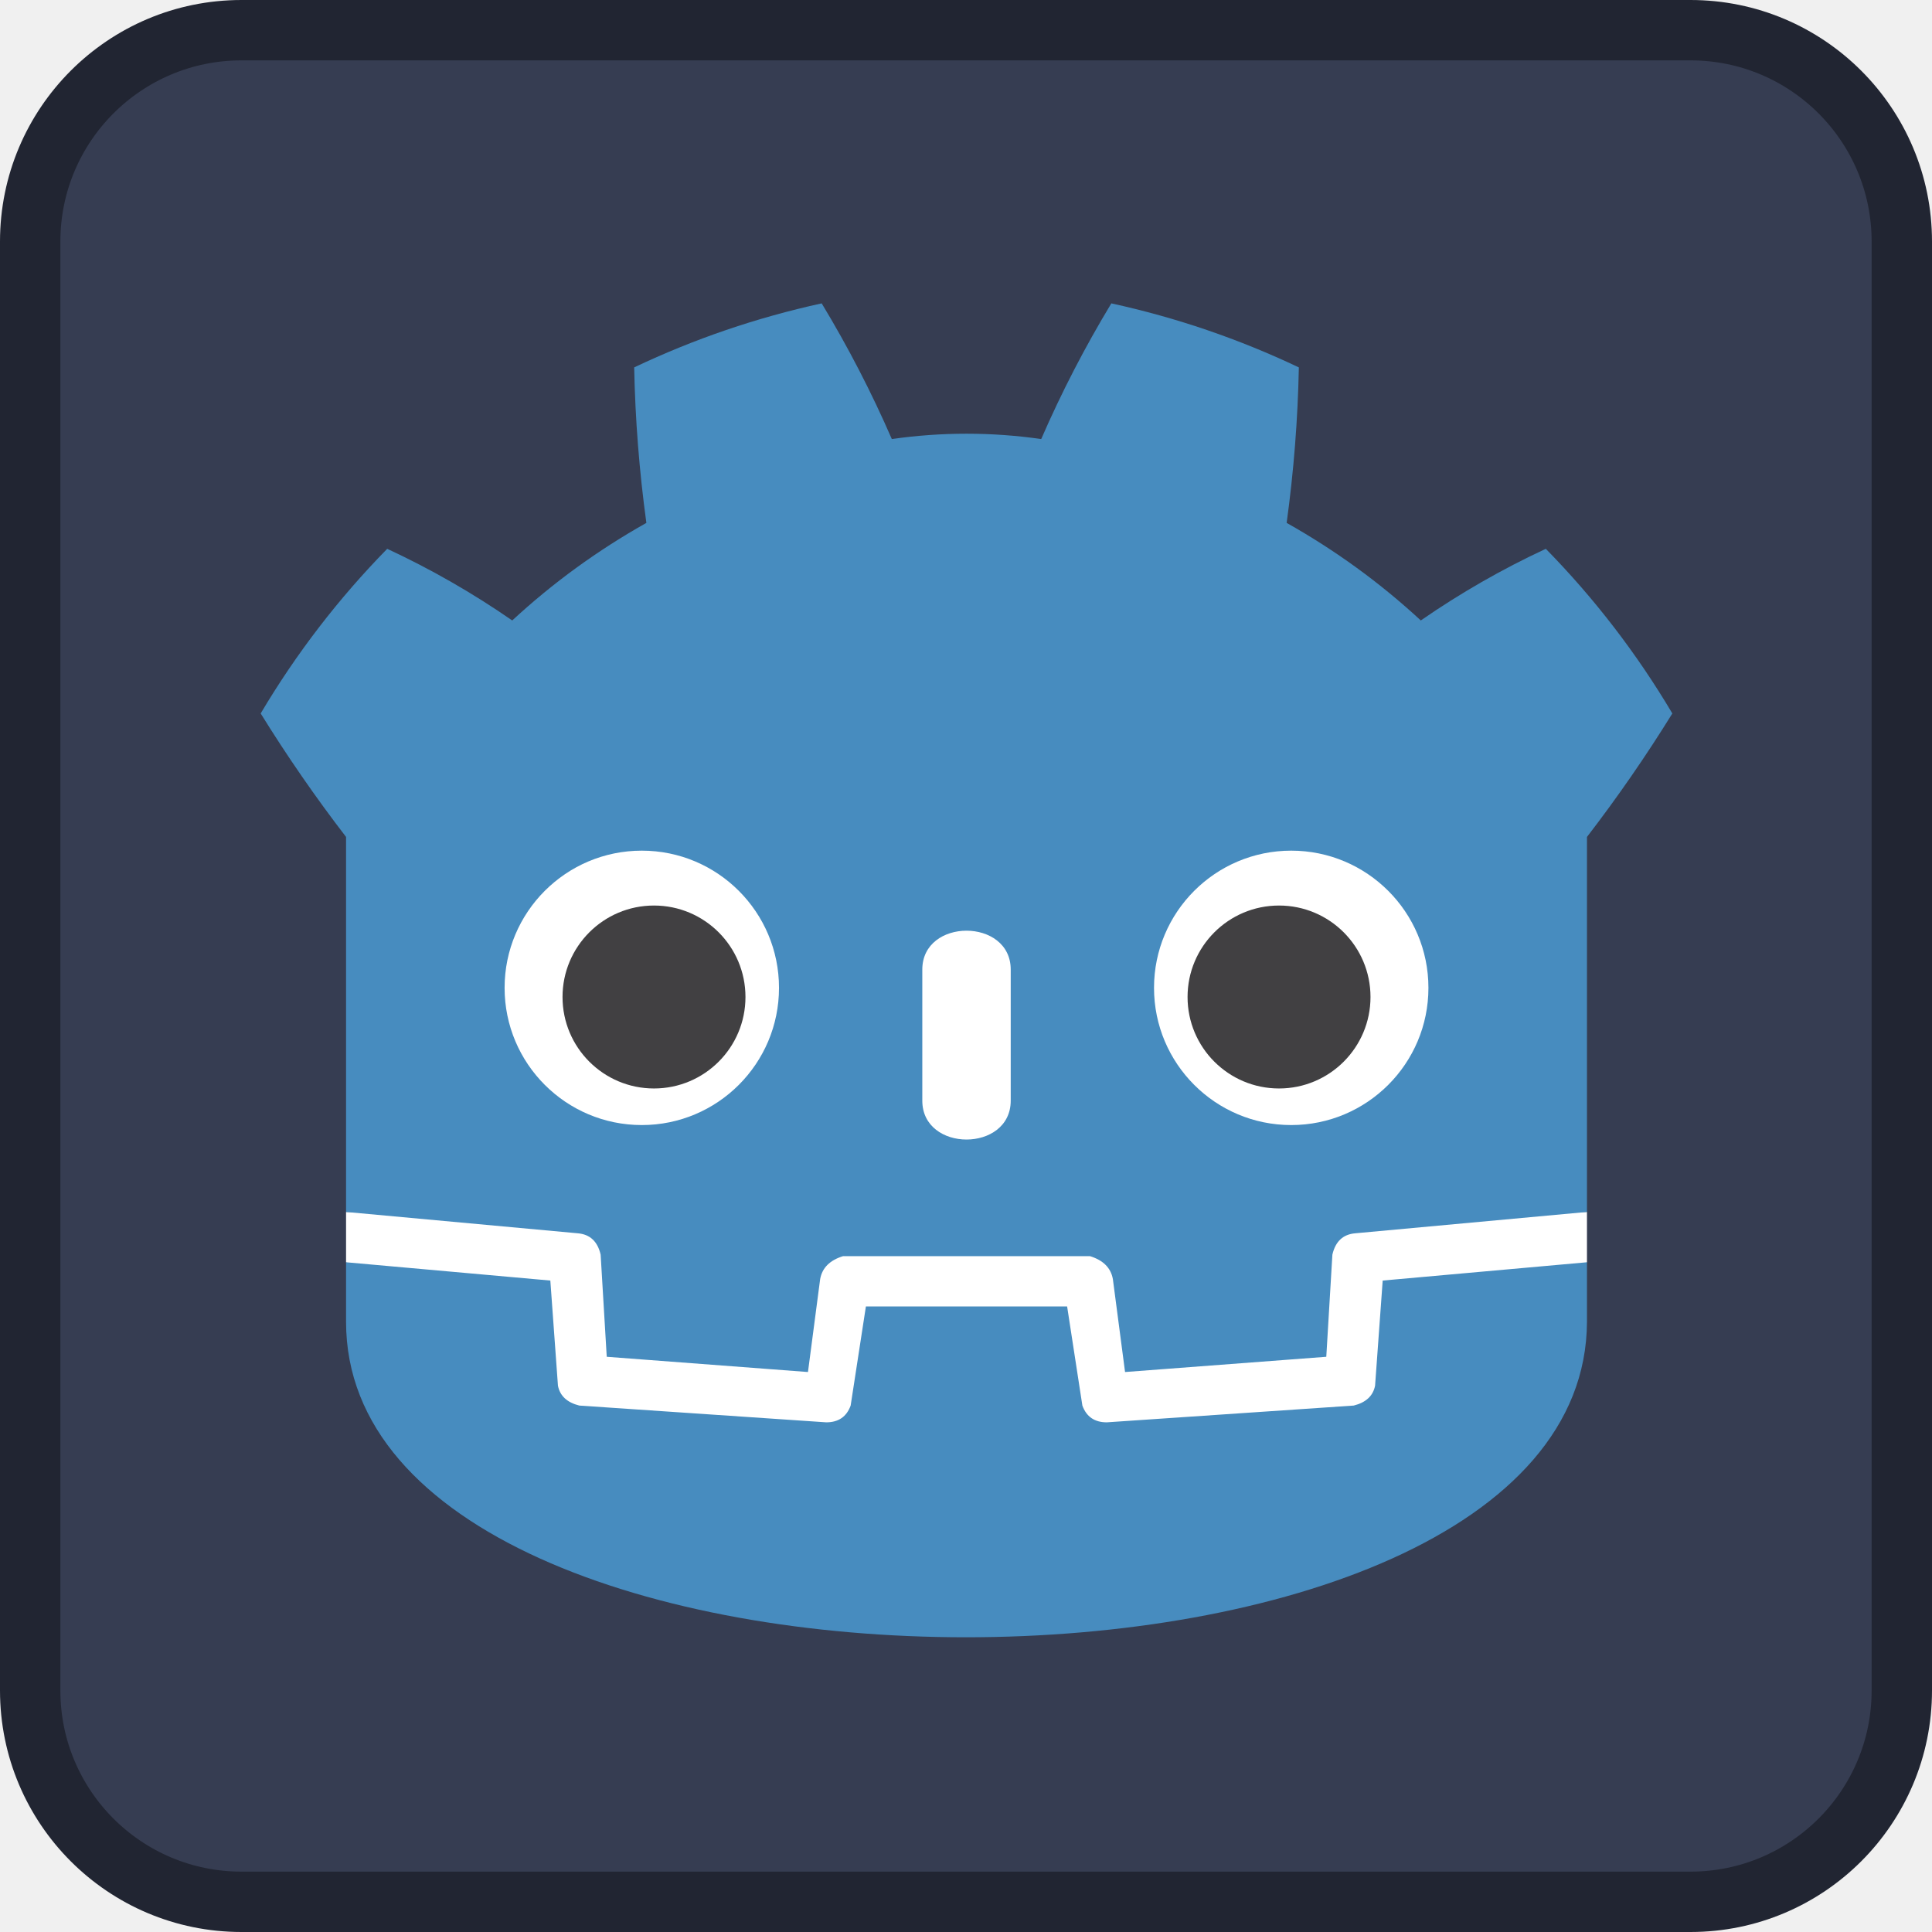
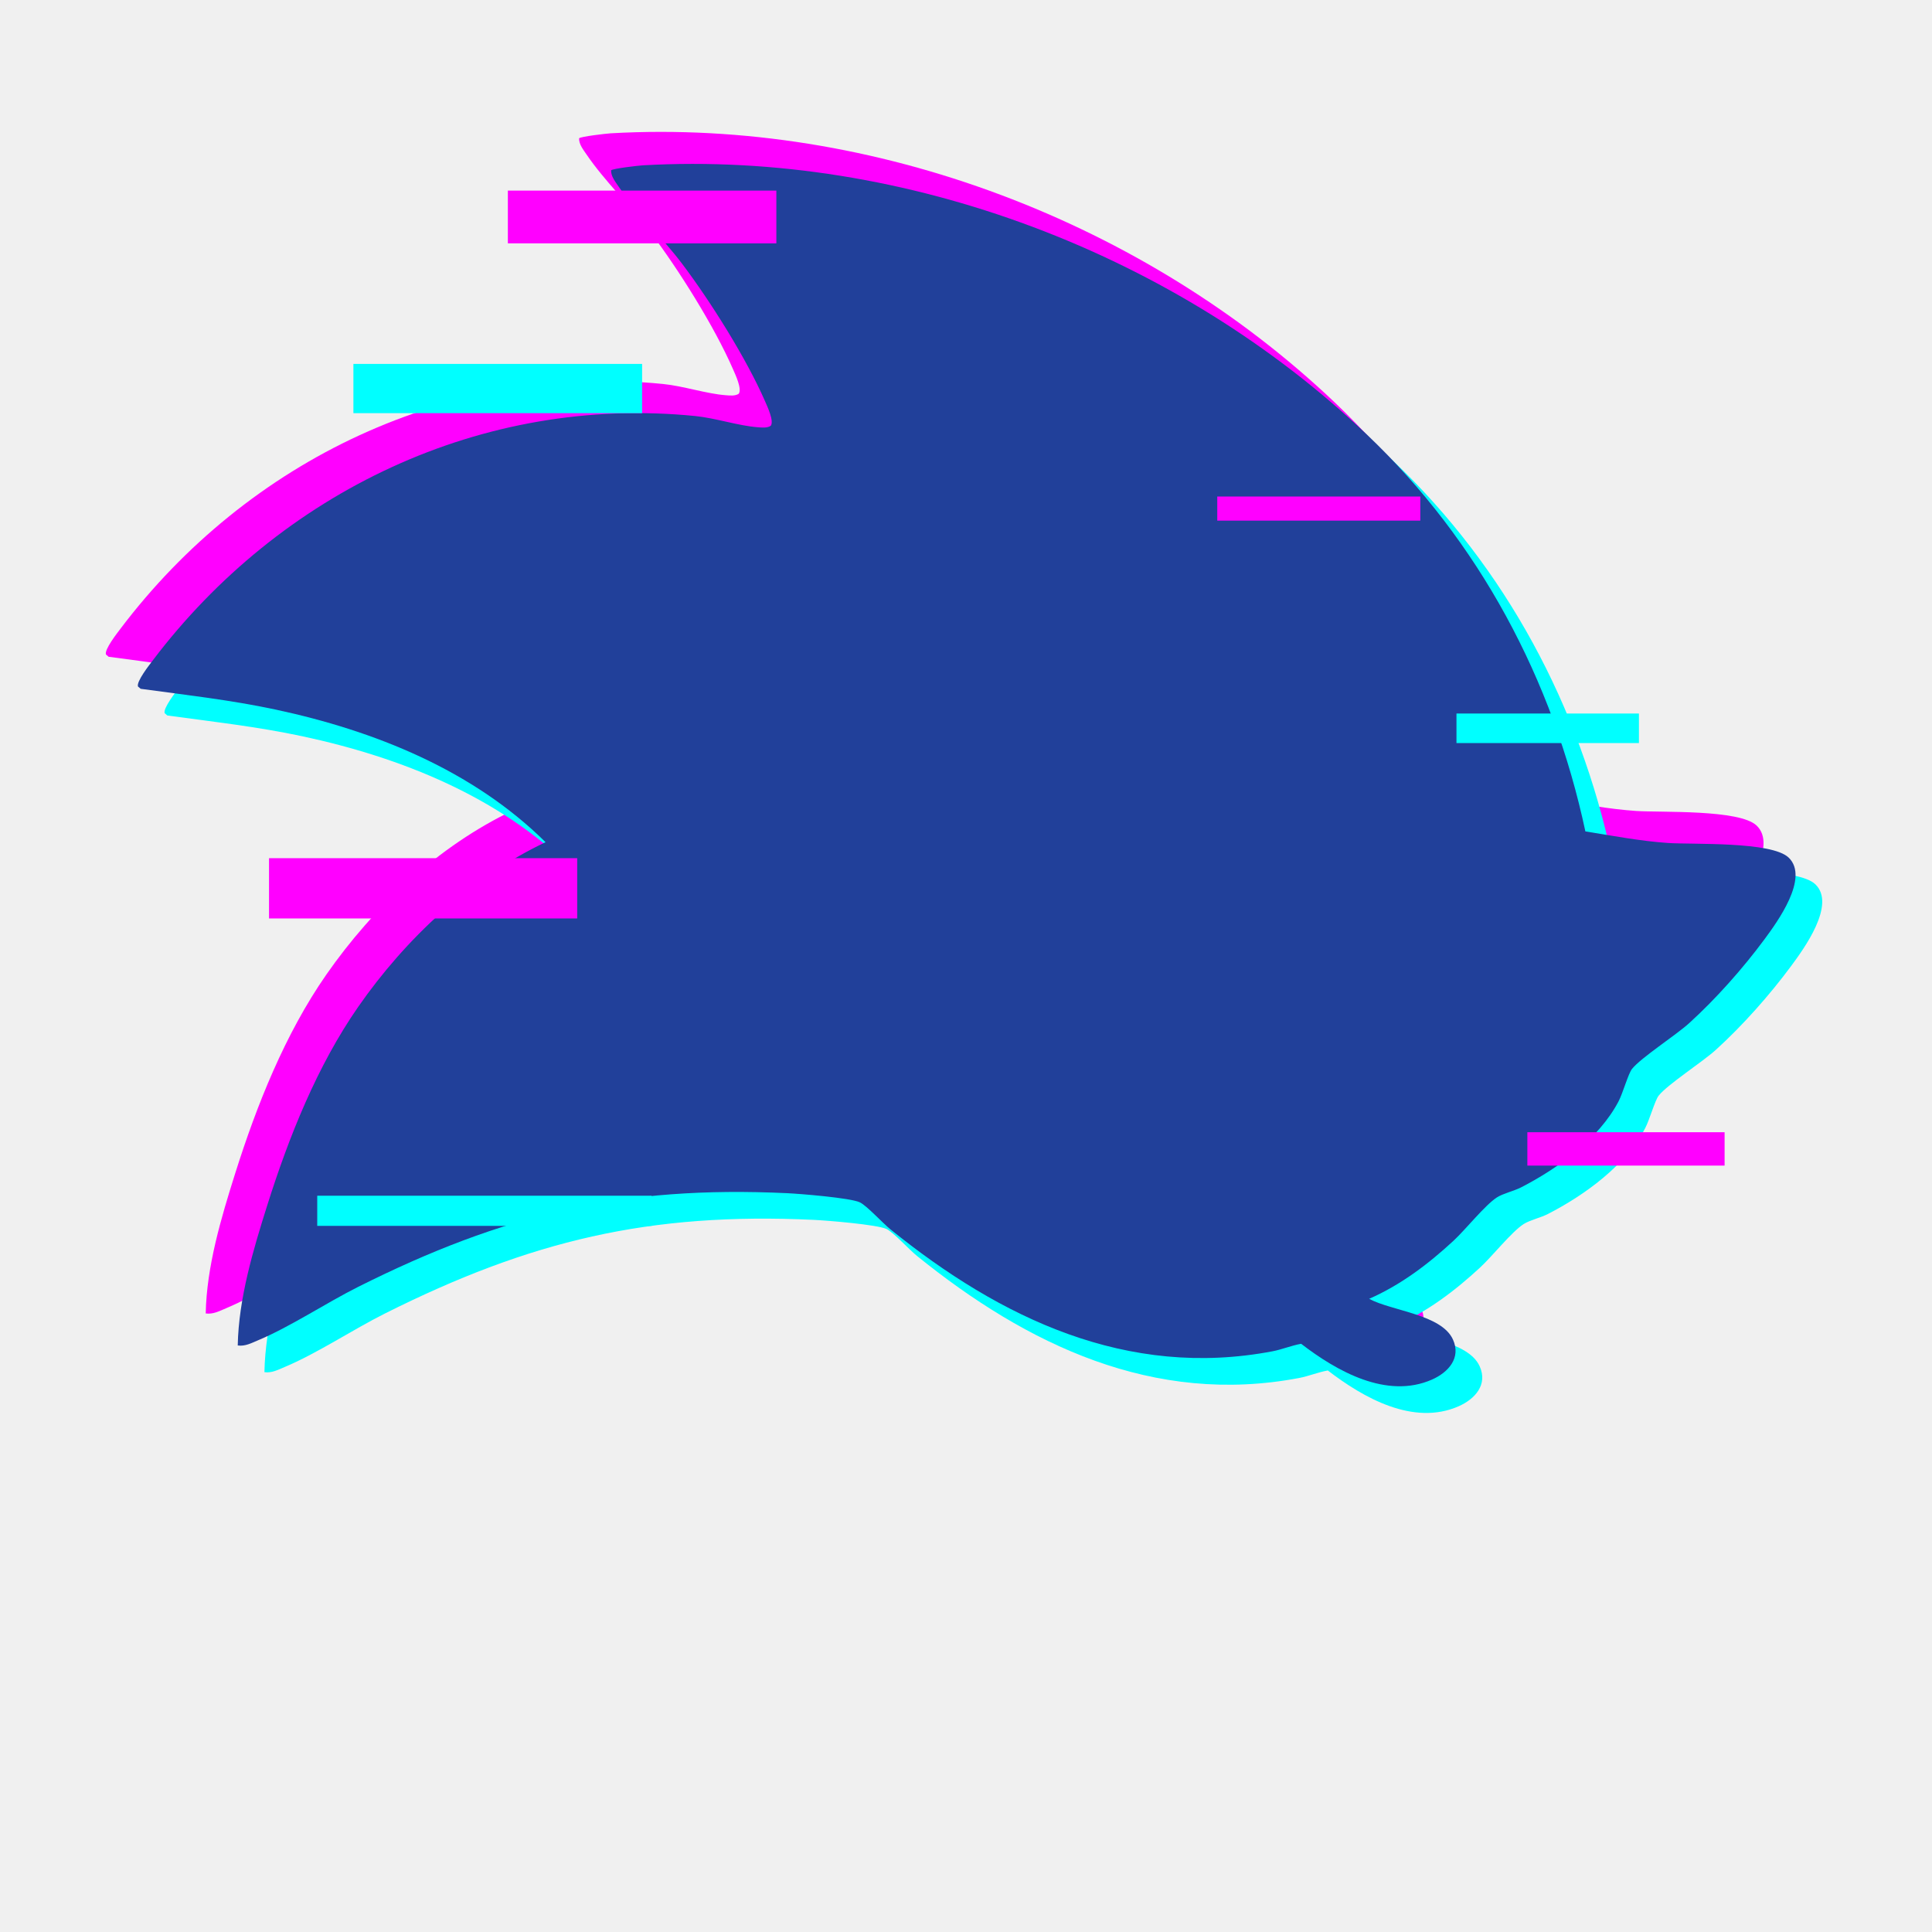
- <svg xmlns="http://www.w3.org/2000/svg" width="128" height="128">
-   <rect width="124" height="124" x="2" y="2" fill="#363d52" stroke="#212532" stroke-width="4" rx="14" />
-   <g fill="#fff" transform="translate(12.322 12.322)scale(.101)">
-     <path d="M105 673v33q407 354 814 0v-33z" />
-     <path fill="#478cbf" d="m105 673 152 14q12 1 15 14l4 67 132 10 8-61q2-11 15-15h162q13 4 15 15l8 61 132-10 4-67q3-13 15-14l152-14V427q30-39 56-81-35-59-83-108-43 20-82 47-40-37-88-64 7-51 8-102-59-28-123-42-26 43-46 89-49-7-98 0-20-46-46-89-64 14-123 42 1 51 8 102-48 27-88 64-39-27-82-47-48 49-83 108 26 42 56 81zm0 33v39c0 276 813 276 814 0v-39l-134 12-5 69q-2 10-14 13l-162 11q-12 0-16-11l-10-65H446l-10 65q-4 11-16 11l-162-11q-12-3-14-13l-5-69z" />
-     <path d="M483 600c0 34 58 34 58 0v-86c0-34-58-34-58 0z" />
-     <circle cx="725" cy="526" r="90" />
-     <circle cx="299" cy="526" r="90" />
-   </g>
-   <g fill="#414042" transform="translate(12.322 12.322)scale(.101)">
-     <circle cx="307" cy="532" r="60" />
-     <circle cx="717" cy="532" r="60" />
-   </g>
+ <svg xmlns="http://www.w3.org/2000/svg" id="Layer_5" version="1.1" viewBox="0 0 362 362">
+   <defs>
+     <style>
+       .st0 {
+         fill: #f0f;
+       }
+ 
+       .st1 {
+         fill: aqua;
+       }
+ 
+       .st2 {
+         fill: #21409a;
+       }
+     </style>
+   </defs>
+   <path class="st0" d="M329.152,154.698c-3.192-3.083-17.926-2.433-22.627-2.75-5.133-.346-10.396-1.355-15.472-2.167-6.063-28.396-19.906-54.363-40.954-74.37-35.488-33.734-86.323-53.224-135.635-50.436-.836.047-5.729.612-5.964.942-.029,1.132.793,2.131,1.402,3.031,3.326,4.911,8.241,9.621,11.905,14.473,5.327,7.053,12.064,17.768,15.573,25.833.427.981,1.672,3.62,1.044,4.517-.667.465-1.698.338-2.47.28-3.596-.273-7.9-1.721-11.701-2.101-39.946-3.989-77.795,14.285-101.65,45.816-.675.892-3.065,3.937-2.751,4.865l.505.431c8.448,1.152,16.918,2.102,25.257,3.885,18.562,3.97,36.975,11.359,50.605,24.854-14.071,6.669-26.252,18.125-35.097,30.844-7.707,11.083-13.005,24.383-17.059,37.229-2.643,8.376-5.346,17.429-5.517,26.228,1.381.197,2.563-.45,3.793-.965,6.091-2.551,12.725-6.988,18.802-10.032,27.222-13.635,49.495-18.986,80.345-17.538,2.436.114,11.872.878,13.623,1.715,1.307.626,4.257,3.868,5.7,5.036,20.615,16.673,44.371,28.074,71.641,22.871,1.739-.332,3.575-1.094,5.345-1.402,6.643,5.107,16.016,10.442,24.507,6.709,3.067-1.349,5.516-4.059,3.932-7.523-2.156-4.714-11.446-5.315-15.698-7.612,5.941-2.605,11.076-6.505,15.803-10.875,2.266-2.095,5.881-6.665,8.138-8.126,1.14-.738,3.185-1.189,4.55-1.891,6.926-3.564,14.556-9.089,18.244-16.11.797-1.518,1.829-5.21,2.517-6.071,1.711-2.138,8.155-6.257,10.729-8.595,4.986-4.528,10.072-10.258,14.078-15.675,2.389-3.23,8.475-11.535,4.556-15.321Z" />
+   <path class="st1" d="M340.152,165.698c-3.192-3.083-17.926-2.433-22.627-2.75-5.133-.346-10.396-1.355-15.472-2.167-6.063-28.396-19.906-54.363-40.954-74.37-35.488-33.734-86.323-53.224-135.635-50.436-.836.047-5.729.612-5.964.942-.029,1.132.793,2.131,1.402,3.031,3.326,4.911,8.241,9.621,11.905,14.473,5.327,7.053,12.064,17.768,15.573,25.833.427.981,1.672,3.62,1.044,4.517-.667.465-1.698.338-2.47.28-3.596-.273-7.9-1.721-11.701-2.101-39.946-3.989-77.795,14.285-101.65,45.816-.675.892-3.065,3.937-2.751,4.865l.505.431c8.448,1.152,16.918,2.102,25.257,3.885,18.562,3.97,36.975,11.359,50.605,24.854-14.071,6.669-26.252,18.125-35.097,30.844-7.707,11.083-13.005,24.383-17.059,37.229-2.643,8.376-5.346,17.429-5.517,26.228,1.381.197,2.563-.45,3.793-.965,6.091-2.551,12.725-6.988,18.802-10.032,27.222-13.635,49.495-18.986,80.345-17.538,2.436.114,11.872.878,13.623,1.715,1.307.626,4.257,3.868,5.7,5.036,20.615,16.673,44.371,28.074,71.641,22.871,1.739-.332,3.575-1.094,5.345-1.402,6.643,5.107,16.016,10.442,24.507,6.709,3.067-1.349,5.516-4.059,3.932-7.523-2.156-4.714-11.446-5.315-15.698-7.612,5.941-2.605,11.076-6.505,15.803-10.875,2.266-2.095,5.881-6.665,8.138-8.126,1.14-.738,3.185-1.189,4.55-1.891,6.926-3.564,14.556-9.089,18.244-16.11.797-1.518,1.829-5.21,2.517-6.071,1.711-2.138,8.155-6.257,10.729-8.595,4.986-4.528,10.072-10.258,14.078-15.675,2.389-3.23,8.475-11.535,4.556-15.321Z" />
+   <path class="st2" d="M335.152,160.698c-3.192-3.083-17.926-2.433-22.627-2.75-5.133-.346-10.396-1.355-15.472-2.167-6.063-28.396-19.906-54.363-40.954-74.37-35.488-33.734-86.323-53.224-135.635-50.436-.836.047-5.729.612-5.964.942-.029,1.132.793,2.131,1.402,3.031,3.326,4.911,8.241,9.621,11.905,14.473,5.327,7.053,12.064,17.768,15.573,25.833.427.981,1.672,3.62,1.044,4.517-.667.465-1.698.338-2.47.28-3.596-.273-7.9-1.721-11.701-2.101-39.946-3.989-77.795,14.285-101.65,45.816-.675.892-3.065,3.937-2.751,4.865l.505.431c8.448,1.152,16.918,2.102,25.257,3.885,18.562,3.97,36.975,11.359,50.605,24.854-14.071,6.669-26.252,18.125-35.097,30.844-7.707,11.083-13.005,24.383-17.059,37.229-2.643,8.376-5.346,17.429-5.517,26.228,1.381.197,2.563-.45,3.793-.965,6.091-2.551,12.725-6.988,18.802-10.032,27.222-13.635,49.495-18.986,80.345-17.538,2.436.114,11.872.878,13.623,1.715,1.307.626,4.257,3.868,5.7,5.036,20.615,16.673,44.371,28.074,71.641,22.871,1.739-.332,3.575-1.094,5.345-1.402,6.643,5.107,16.016,10.442,24.507,6.709,3.067-1.349,5.516-4.059,3.932-7.523-2.156-4.714-11.446-5.315-15.698-7.612,5.941-2.605,11.076-6.505,15.803-10.875,2.266-2.095,5.881-6.665,8.138-8.126,1.14-.738,3.185-1.189,4.55-1.891,6.926-3.564,14.556-9.089,18.244-16.11.797-1.518,1.829-5.21,2.517-6.071,1.711-2.138,8.155-6.257,10.729-8.595,4.986-4.528,10.072-10.258,14.078-15.675,2.389-3.23,8.475-11.535,4.556-15.321Z" />
+   <rect class="st0" x="228.079" y="93.033" width="38.045" height="4.518" />
+   <rect class="st0" x="50.407" y="160.798" width="57.744" height="11.294" />
+   <rect class="st0" x="286.182" y="212.146" width="36.957" height="6.252" />
+   <rect class="st0" x="95.159" y="35.712" width="50.306" height="9.886" />
+   <rect class="st1" x="59.442" y="224.044" width="62.64" height="5.648" />
+   <rect class="st1" x="272.9" y="133.692" width="34.186" height="5.537" />
+   <rect class="st1" x="66.218" y="68.186" width="54.093" height="9.228" />
</svg>
